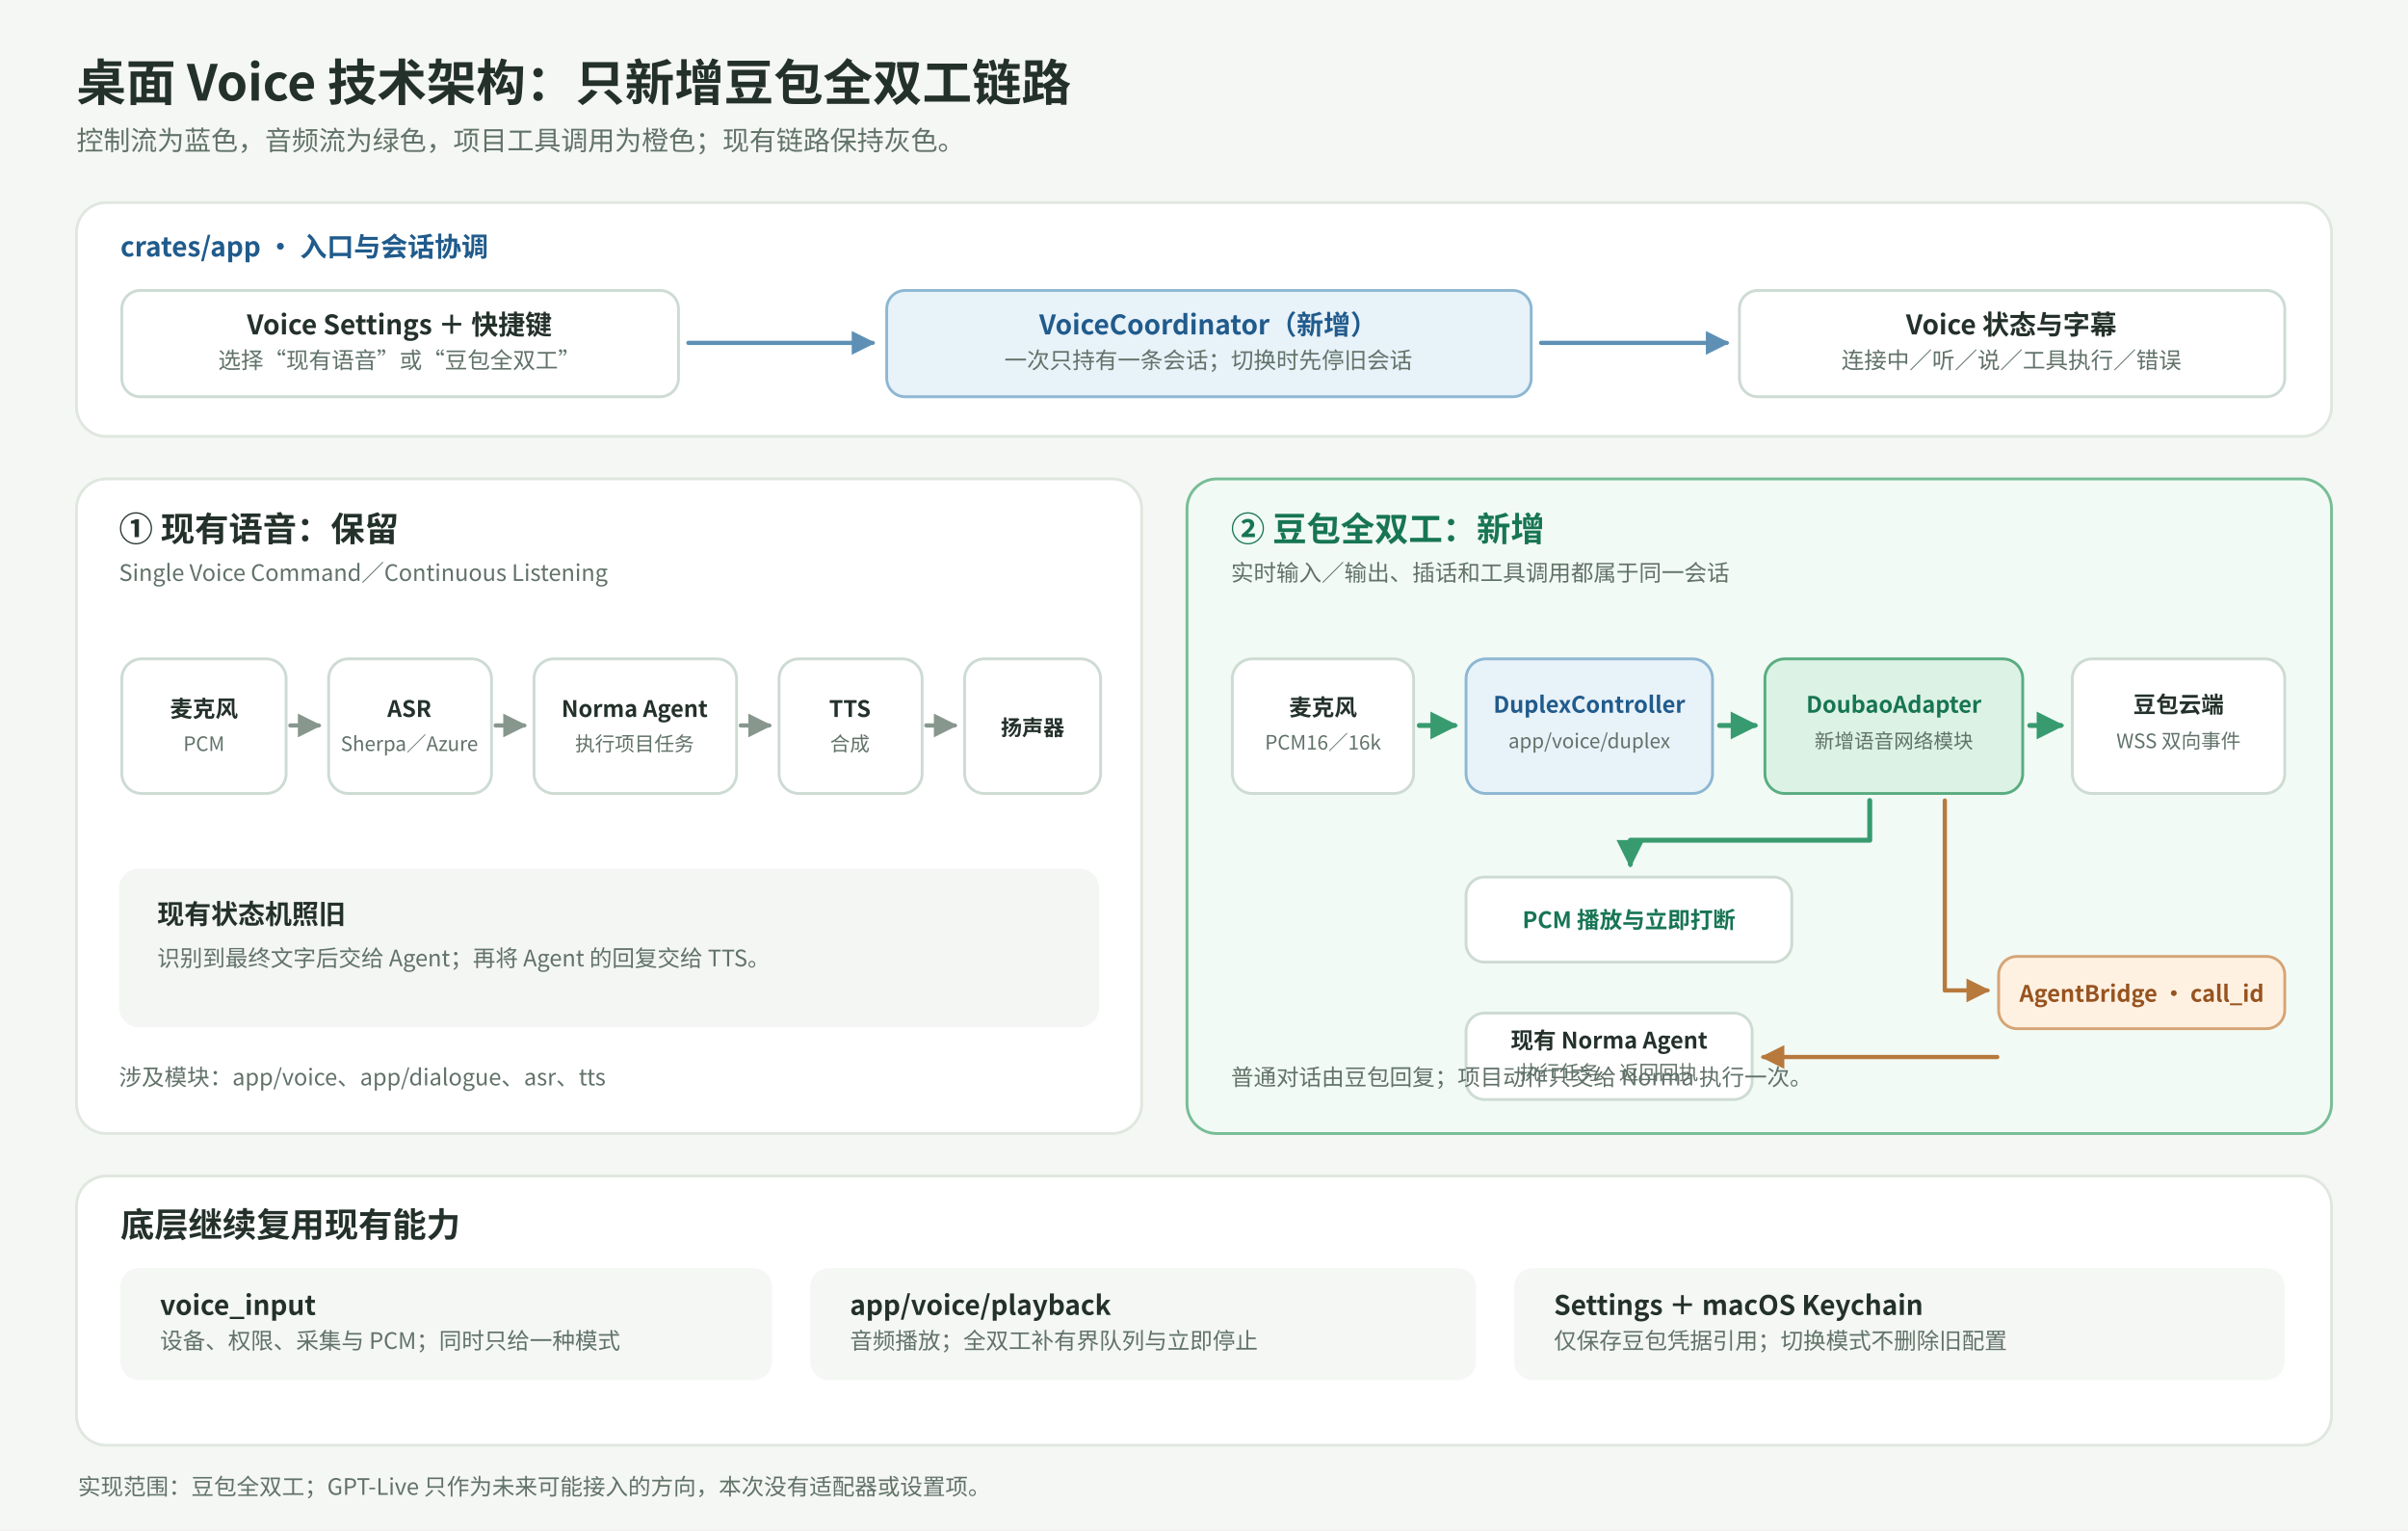
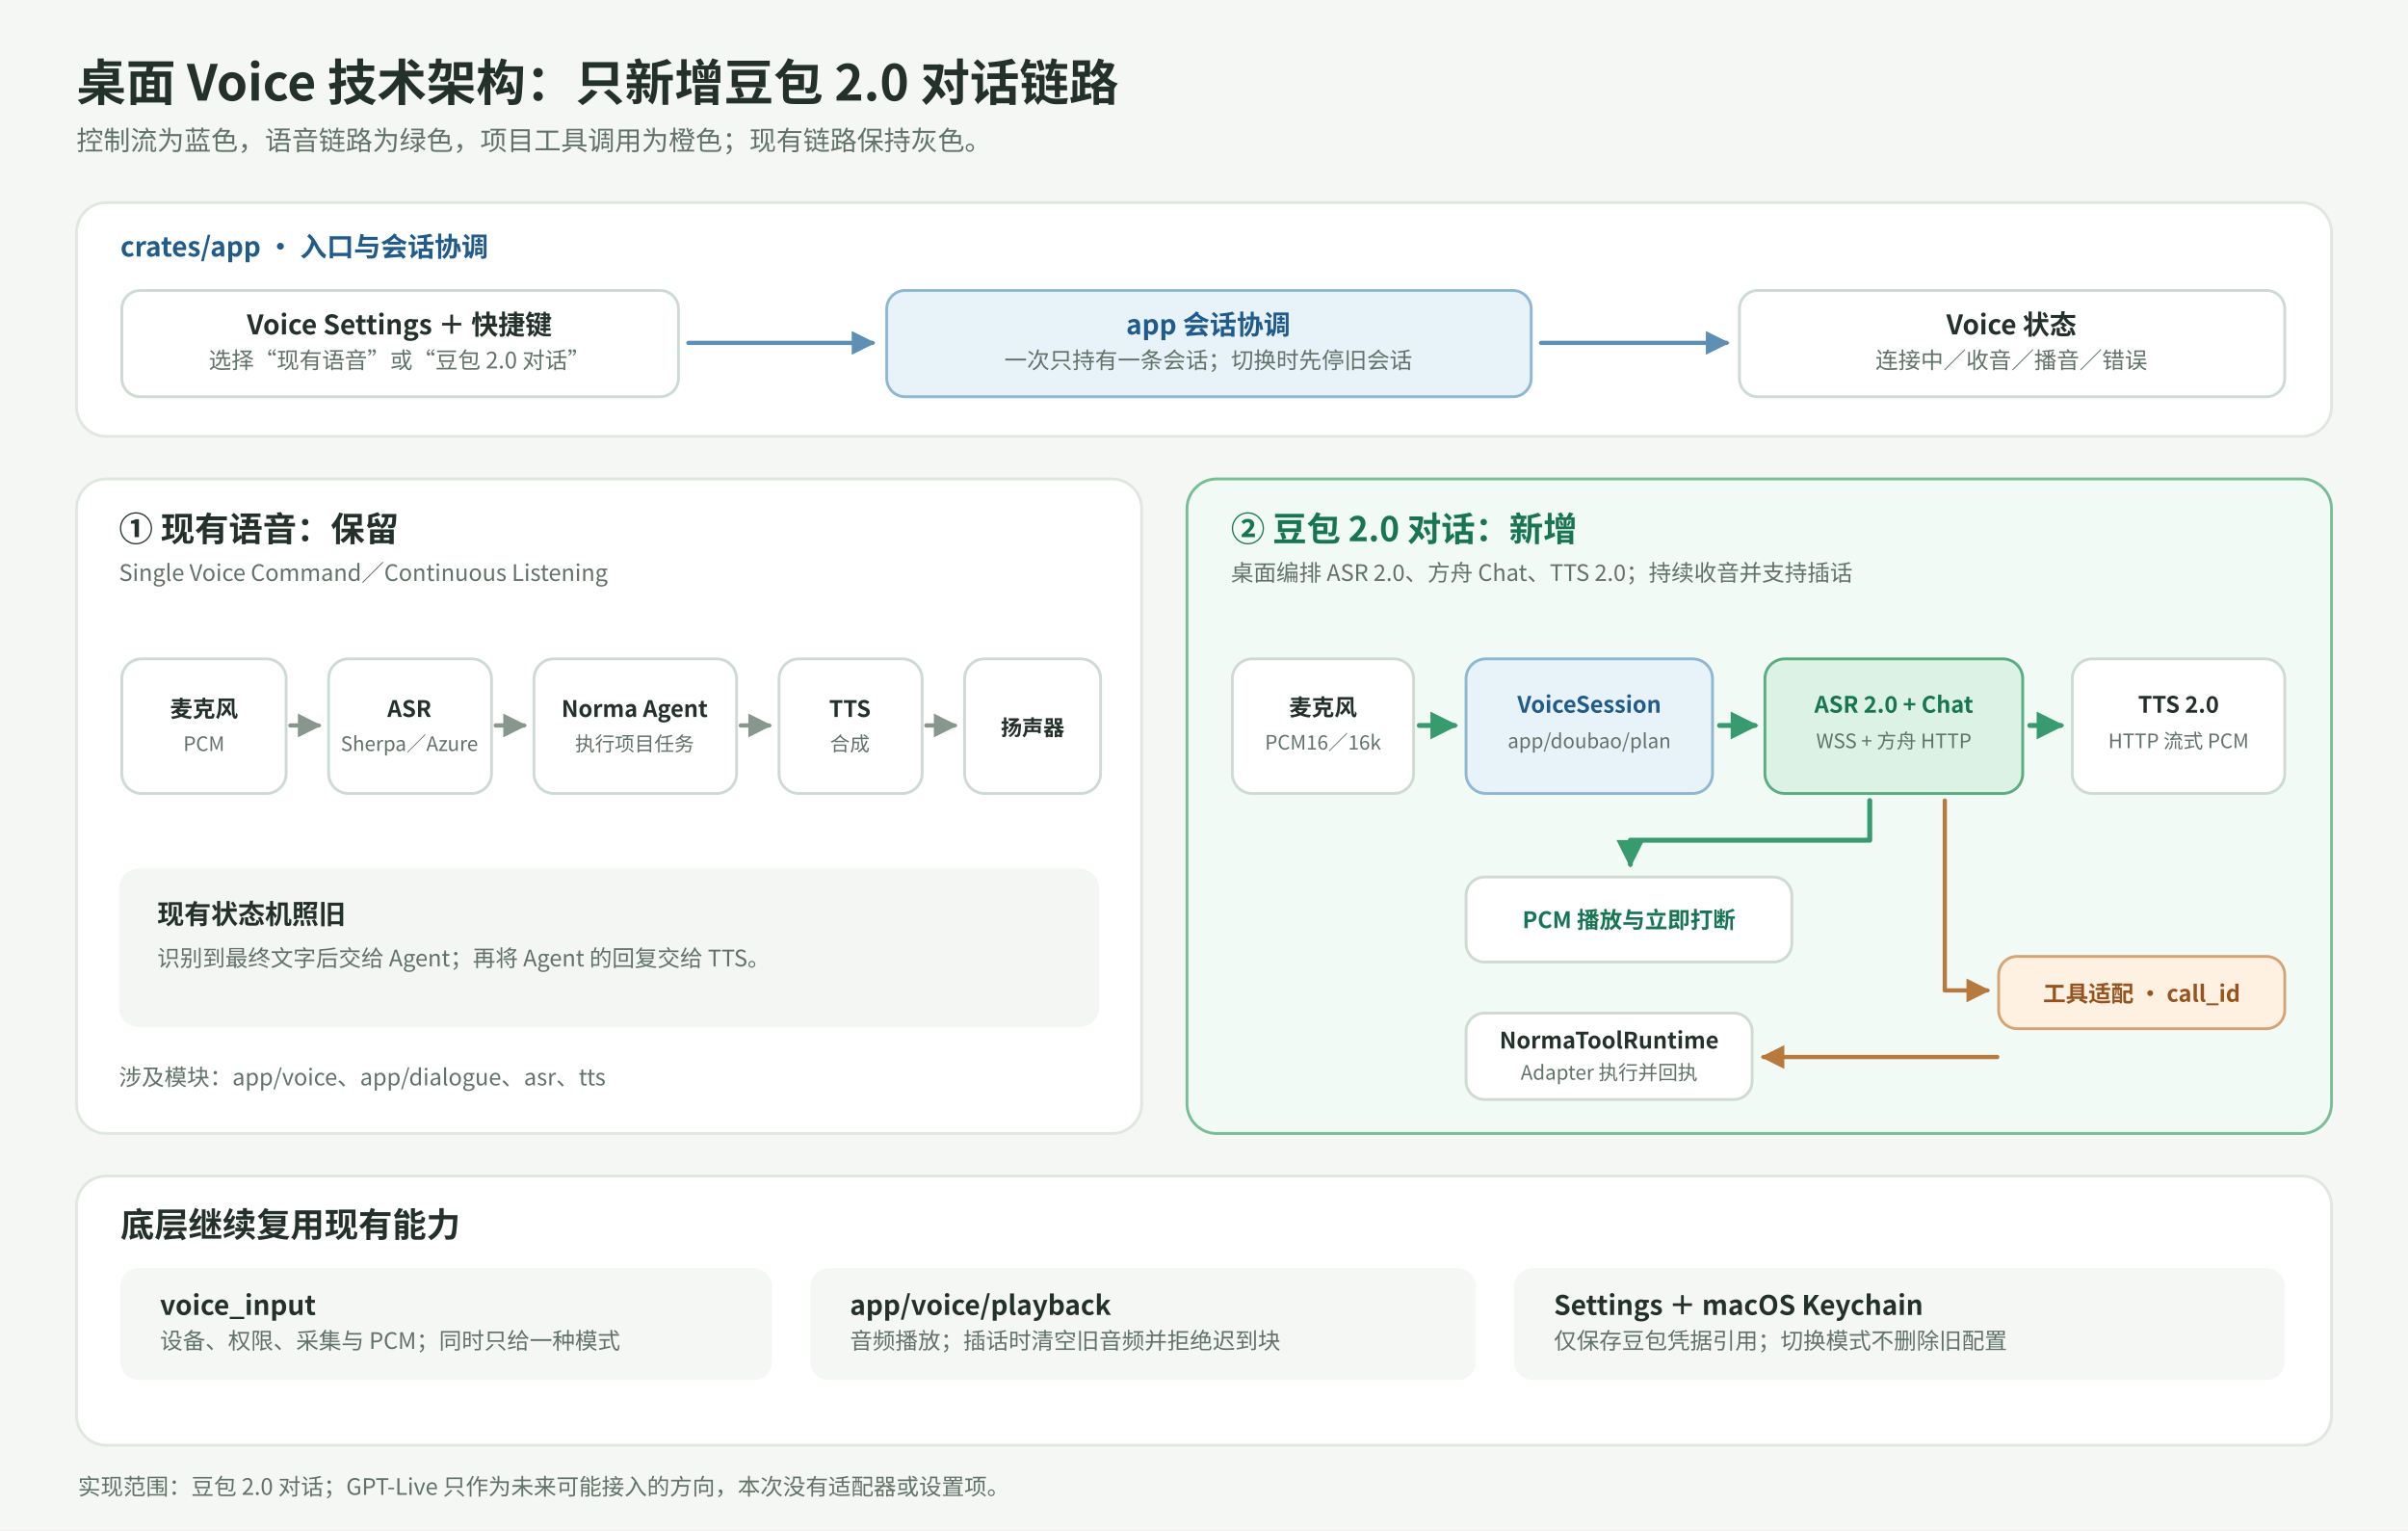
<svg xmlns="http://www.w3.org/2000/svg" width="1700" height="1080" viewBox="0 0 1700 1080" role="img" aria-labelledby="title desc">
  <defs>
    <style>
      text { font-family: "PingFang SC", "Hiragino Sans GB", "Noto Sans CJK SC", "Microsoft YaHei", sans-serif; }
      .ink { fill: #24312b; }
      .muted { fill: #617269; }
      .blue { fill: #205b8c; }
      .green { fill: #177554; }
      .orange { fill: #97531f; }
      .small { font-size: 16px; }
      .body { font-size: 19px; }
      .strong { font-weight: 650; }
      .box { fill: #ffffff; stroke: #cddbd3; stroke-width: 2; }
      .control { fill: none; stroke: #5e90b5; stroke-width: 3; stroke-linecap: round; stroke-linejoin: round; marker-end: url(#blue-arrow); }
      .audio { fill: none; stroke: #389b70; stroke-width: 3.5; stroke-linecap: round; stroke-linejoin: round; marker-end: url(#green-arrow); }
      .tool { fill: none; stroke: #b8793c; stroke-width: 3; stroke-linecap: round; stroke-linejoin: round; marker-end: url(#orange-arrow); }
      .legacy { fill: none; stroke: #87978e; stroke-width: 3; stroke-linecap: round; stroke-linejoin: round; marker-end: url(#gray-arrow); }
    </style>
    <marker id="blue-arrow" viewBox="0 0 10 10" refX="8" refY="5" markerWidth="7" markerHeight="7" orient="auto-start-reverse">
      <path d="M 1 1 L 9 5 L 1 9 Z" fill="#5e90b5" />
    </marker>
    <marker id="green-arrow" viewBox="0 0 10 10" refX="8" refY="5" markerWidth="7" markerHeight="7" orient="auto-start-reverse">
      <path d="M 1 1 L 9 5 L 1 9 Z" fill="#389b70" />
    </marker>
    <marker id="orange-arrow" viewBox="0 0 10 10" refX="8" refY="5" markerWidth="7" markerHeight="7" orient="auto-start-reverse">
      <path d="M 1 1 L 9 5 L 1 9 Z" fill="#b8793c" />
    </marker>
    <marker id="gray-arrow" viewBox="0 0 10 10" refX="8" refY="5" markerWidth="7" markerHeight="7" orient="auto-start-reverse">
      <path d="M 1 1 L 9 5 L 1 9 Z" fill="#87978e" />
    </marker>
  </defs>
  <rect width="1700" height="1080" fill="#f5f7f4" />
-   <text x="54" y="71" class="ink strong" font-size="35">桌面 Voice 技术架构：只新增豆包全双工链路</text>
-   <text x="54" y="106" class="muted body">控制流为蓝色，音频流为绿色，项目工具调用为橙色；现有链路保持灰色。</text>
+   <text x="54" y="71" class="ink strong" font-size="35">桌面 Voice 技术架构：只新增豆包 2.0 对话链路</text>
+   <text x="54" y="106" class="muted body">控制流为蓝色，语音链路为绿色，项目工具调用为橙色；现有链路保持灰色。</text>
  <rect x="54" y="143" width="1592" height="165" rx="21" fill="#ffffff" stroke="#dfe7df" stroke-width="2" />
  <text x="85" y="181" class="blue strong body">crates/app · 入口与会话协调</text>
  <rect x="86" y="205" width="393" height="75" rx="13" class="box" />
  <text x="282" y="236" text-anchor="middle" class="ink strong body">Voice Settings ＋ 快捷键</text>
-   <text x="282" y="260" text-anchor="middle" class="muted small">选择“现有语音”或“豆包全双工”</text>
+   <text x="282" y="260" text-anchor="middle" class="muted small">选择“现有语音”或“豆包 2.0 对话”</text>
  <path d="M 486 242 L 616 242" class="control" />
  <rect x="626" y="205" width="455" height="75" rx="13" fill="#e8f2f9" stroke="#8db7d2" stroke-width="2" />
-   <text x="853" y="236" text-anchor="middle" class="blue strong body">VoiceCoordinator（新增）</text>
+   <text x="853" y="236" text-anchor="middle" class="blue strong body">app 会话协调</text>
  <text x="853" y="260" text-anchor="middle" class="muted small">一次只持有一条会话；切换时先停旧会话</text>
  <path d="M 1088 242 L 1219 242" class="control" />
  <rect x="1228" y="205" width="385" height="75" rx="13" class="box" />
-   <text x="1420" y="236" text-anchor="middle" class="ink strong body">Voice 状态与字幕</text>
-   <text x="1420" y="260" text-anchor="middle" class="muted small">连接中／听／说／工具执行／错误</text>
+   <text x="1420" y="236" text-anchor="middle" class="ink strong body">Voice 状态</text>
+   <text x="1420" y="260" text-anchor="middle" class="muted small">连接中／收音／播音／错误</text>
  <rect x="54" y="338" width="752" height="462" rx="21" fill="#ffffff" stroke="#dfe7df" stroke-width="2" />
  <text x="84" y="382" class="ink strong" font-size="24">① 现有语音：保留</text>
  <text x="84" y="410" class="muted small">Single Voice Command／Continuous Listening</text>
  <rect x="86" y="465" width="116" height="95" rx="14" class="box" />
  <text x="144" y="506" text-anchor="middle" class="ink strong small">麦克风</text>
  <text x="144" y="530" text-anchor="middle" class="muted" font-size="14">PCM</text>
  <path d="M 205 512 L 225 512" class="legacy" />
  <rect x="232" y="465" width="115" height="95" rx="14" class="box" />
  <text x="289" y="506" text-anchor="middle" class="ink strong small">ASR</text>
  <text x="289" y="530" text-anchor="middle" class="muted" font-size="14">Sherpa／Azure</text>
  <path d="M 350 512 L 370 512" class="legacy" />
  <rect x="377" y="465" width="143" height="95" rx="14" class="box" />
  <text x="448" y="506" text-anchor="middle" class="ink strong small">Norma Agent</text>
  <text x="448" y="530" text-anchor="middle" class="muted" font-size="14">执行项目任务</text>
  <path d="M 523 512 L 543 512" class="legacy" />
  <rect x="550" y="465" width="101" height="95" rx="14" class="box" />
  <text x="600" y="506" text-anchor="middle" class="ink strong small">TTS</text>
  <text x="600" y="530" text-anchor="middle" class="muted" font-size="14">合成</text>
  <path d="M 654 512 L 674 512" class="legacy" />
  <rect x="681" y="465" width="96" height="95" rx="14" class="box" />
  <text x="729" y="519" text-anchor="middle" class="ink strong" font-size="15">扬声器</text>
  <rect x="84" y="613" width="692" height="112" rx="14" fill="#f4f6f4" />
  <text x="111" y="652" class="ink strong body">现有状态机照旧</text>
  <text x="111" y="682" class="muted small">识别到最终文字后交给 Agent；再将 Agent 的回复交给 TTS。</text>
  <text x="84" y="766" class="muted small">涉及模块：app/voice、app/dialogue、asr、tts</text>
  <rect x="838" y="338" width="808" height="462" rx="21" fill="#f2faf5" stroke="#77bd96" stroke-width="2" />
-   <text x="869" y="382" class="green strong" font-size="24">② 豆包全双工：新增</text>
-   <text x="869" y="410" class="muted small">实时输入／输出、插话和工具调用都属于同一会话</text>
+   <text x="869" y="382" class="green strong" font-size="24">② 豆包 2.0 对话：新增</text>
+   <text x="869" y="410" class="muted small">桌面编排 ASR 2.0、方舟 Chat、TTS 2.0；持续收音并支持插话</text>
  <rect x="870" y="465" width="128" height="95" rx="14" class="box" />
  <text x="934" y="505" text-anchor="middle" class="ink strong small">麦克风</text>
  <text x="934" y="529" text-anchor="middle" class="muted" font-size="14">PCM16／16k</text>
  <path d="M 1002 512 L 1027 512" class="audio" />
  <rect x="1035" y="465" width="174" height="95" rx="14" fill="#e8f2f9" stroke="#8db7d2" stroke-width="2" />
-   <text x="1122" y="503" text-anchor="middle" class="blue strong small">DuplexController</text>
-   <text x="1122" y="528" text-anchor="middle" class="muted" font-size="14">app/voice/duplex</text>
+   <text x="1122" y="503" text-anchor="middle" class="blue strong small">VoiceSession</text>
+   <text x="1122" y="528" text-anchor="middle" class="muted" font-size="14">app/doubao/plan</text>
  <path d="M 1214 512 L 1239 512" class="audio" />
  <rect x="1246" y="465" width="182" height="95" rx="14" fill="#dcf2e5" stroke="#59ad80" stroke-width="2" />
-   <text x="1337" y="503" text-anchor="middle" class="green strong small">DoubaoAdapter</text>
-   <text x="1337" y="528" text-anchor="middle" class="muted" font-size="14">新增语音网络模块</text>
+   <text x="1337" y="503" text-anchor="middle" class="green strong small">ASR 2.0 + Chat</text>
+   <text x="1337" y="528" text-anchor="middle" class="muted" font-size="14">WSS + 方舟 HTTP</text>
  <path d="M 1433 512 L 1455 512" class="audio" />
  <rect x="1463" y="465" width="150" height="95" rx="14" class="box" />
-   <text x="1538" y="503" text-anchor="middle" class="ink strong small">豆包云端</text>
-   <text x="1538" y="528" text-anchor="middle" class="muted" font-size="14">WSS 双向事件</text>
+   <text x="1538" y="503" text-anchor="middle" class="ink strong small">TTS 2.0</text>
+   <text x="1538" y="528" text-anchor="middle" class="muted" font-size="14">HTTP 流式 PCM</text>
  <path d="M 1320 565 L 1320 593 L 1151 593 L 1151 610" class="audio" />
  <rect x="1035" y="619" width="230" height="60" rx="13" class="box" />
  <text x="1150" y="655" text-anchor="middle" class="green strong small">PCM 播放与立即打断</text>
  <path d="M 1373 565 L 1373 699 L 1403 699" class="tool" />
  <rect x="1411" y="675" width="202" height="51" rx="13" fill="#fff1e2" stroke="#d5a476" stroke-width="2" />
-   <text x="1512" y="707" text-anchor="middle" class="orange strong small">AgentBridge · call_id</text>
+   <text x="1512" y="707" text-anchor="middle" class="orange strong small">工具适配 · call_id</text>
  <path d="M 1410 746 L 1245 746" class="tool" />
  <rect x="1035" y="715" width="202" height="61" rx="13" class="box" />
-   <text x="1136" y="740" text-anchor="middle" class="ink strong small">现有 Norma Agent</text>
-   <text x="1136" y="762" text-anchor="middle" class="muted" font-size="14">执行任务、返回回执</text>
-   <text x="869" y="766" class="muted small">普通对话由豆包回复；项目动作只交给 Norma 执行一次。</text>
+   <text x="1136" y="740" text-anchor="middle" class="ink strong small">NormaToolRuntime</text>
+   <text x="1136" y="762" text-anchor="middle" class="muted" font-size="14">Adapter 执行并回执</text>
  <rect x="54" y="830" width="1592" height="190" rx="21" fill="#ffffff" stroke="#dfe7df" stroke-width="2" />
  <text x="85" y="873" class="ink strong" font-size="24">底层继续复用现有能力</text>
  <rect x="85" y="895" width="460" height="79" rx="13" fill="#f4f7f4" />
  <text x="113" y="928" class="ink strong body">voice_input</text>
  <text x="113" y="952" class="muted small">设备、权限、采集与 PCM；同时只给一种模式</text>
  <rect x="572" y="895" width="470" height="79" rx="13" fill="#f4f7f4" />
  <text x="600" y="928" class="ink strong body">app/voice/playback</text>
-   <text x="600" y="952" class="muted small">音频播放；全双工补有界队列与立即停止</text>
+   <text x="600" y="952" class="muted small">音频播放；插话时清空旧音频并拒绝迟到块</text>
  <rect x="1069" y="895" width="544" height="79" rx="13" fill="#f4f7f4" />
  <text x="1097" y="928" class="ink strong body">Settings ＋ macOS Keychain</text>
  <text x="1097" y="952" class="muted small">仅保存豆包凭据引用；切换模式不删除旧配置</text>
-   <text x="55" y="1055" class="muted small">实现范围：豆包全双工；GPT-Live 只作为未来可能接入的方向，本次没有适配器或设置项。</text>
+   <text x="55" y="1055" class="muted small">实现范围：豆包 2.0 对话；GPT-Live 只作为未来可能接入的方向，本次没有适配器或设置项。</text>
</svg>
